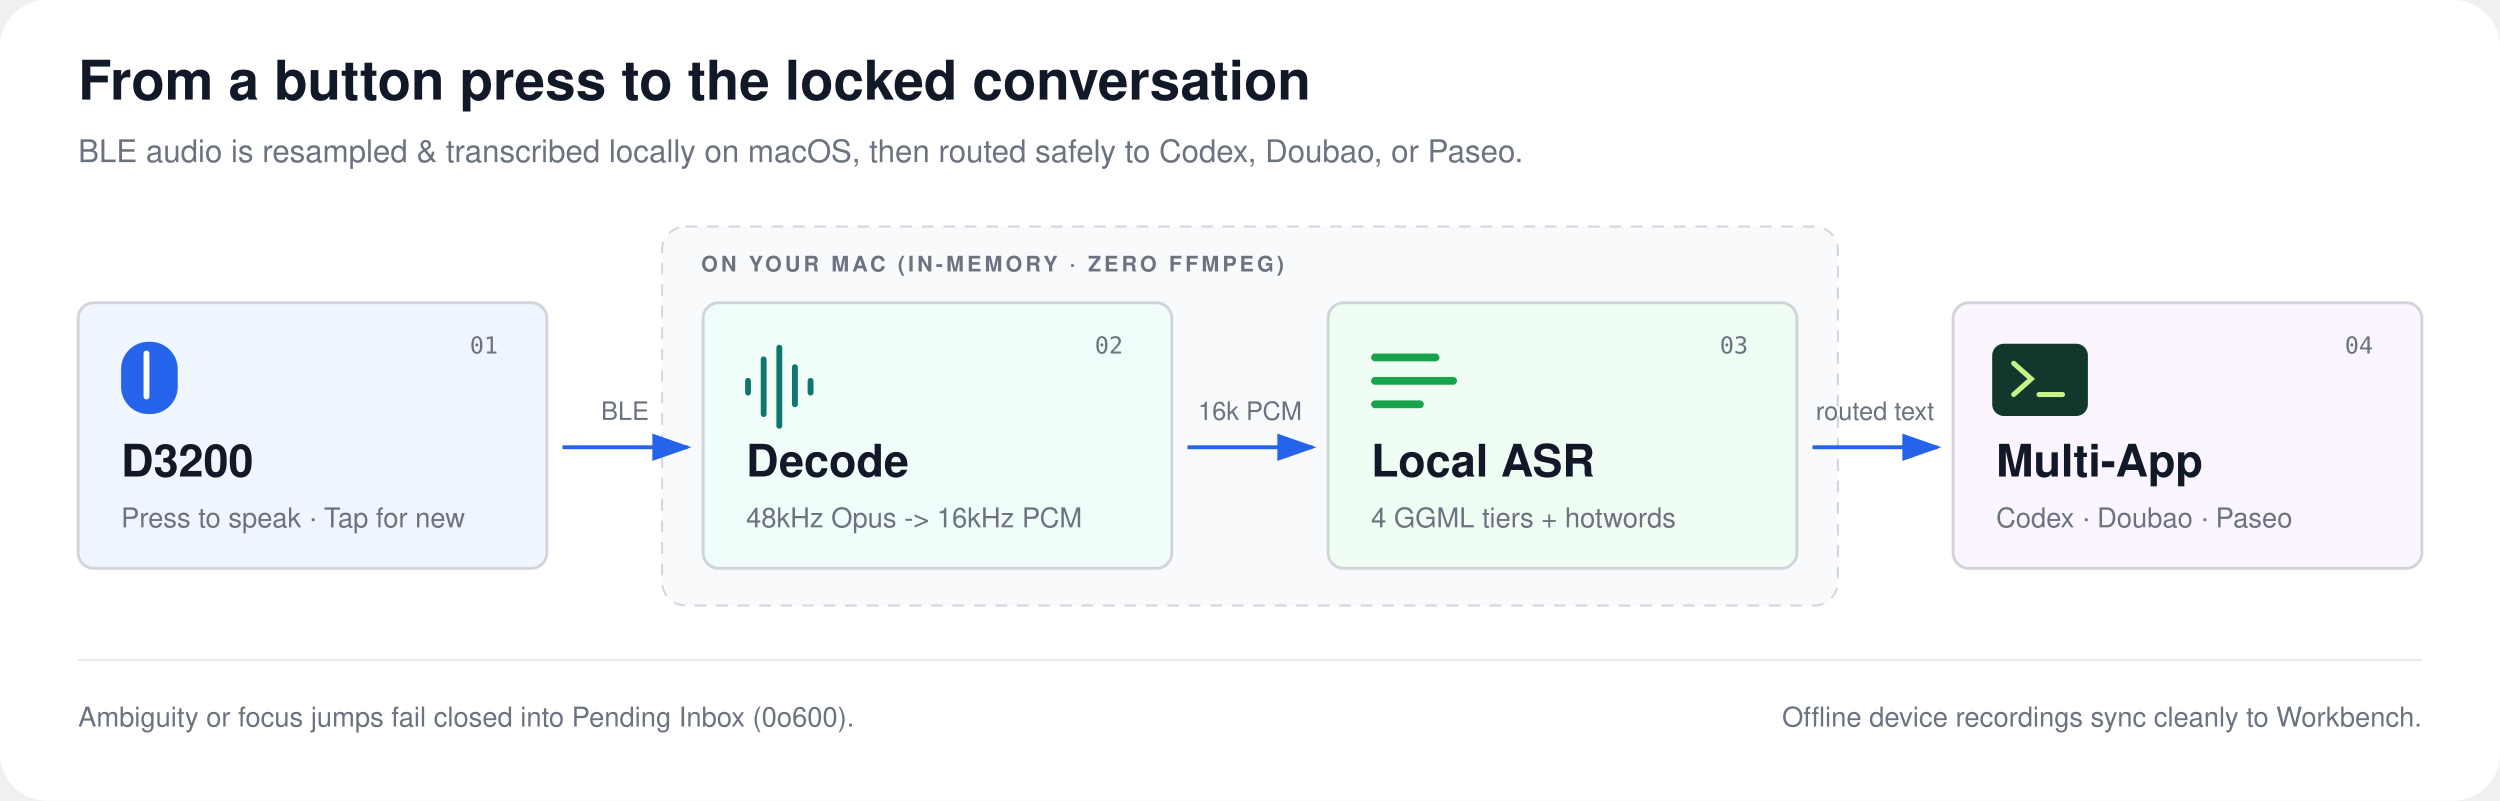
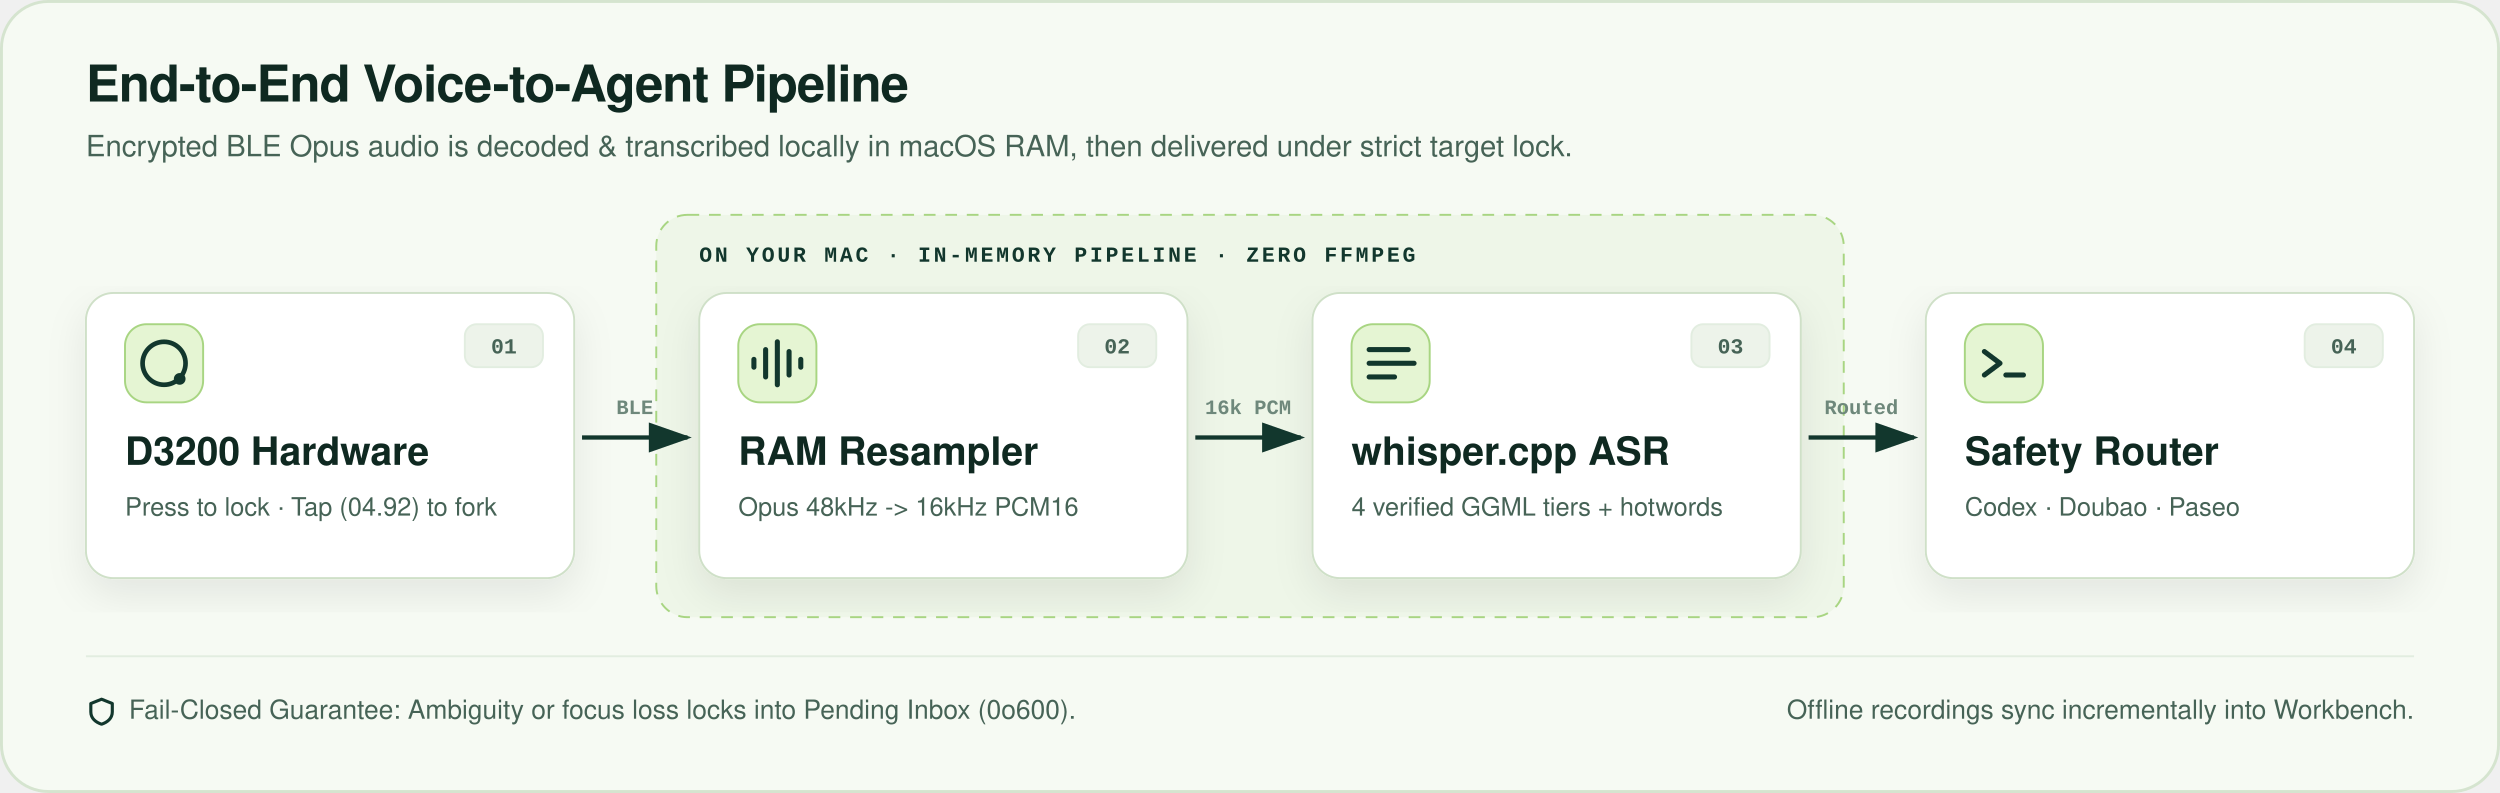
- <svg xmlns="http://www.w3.org/2000/svg" width="1280" height="410" viewBox="0 0 1280 410" role="img" aria-label="Implemented multi-app audio-to-message data flow">
-   <style>text{font-family:"Helvetica Neue",Helvetica,Arial,sans-serif} .mono{font-family:Menlo,Consolas,monospace}</style>
-   <rect width="1280" height="410" rx="24" fill="#FFFFFF" />
+ <svg xmlns="http://www.w3.org/2000/svg" width="1280" height="406" viewBox="0 0 1280 406" role="img" aria-label="BeanBridge end-to-end architecture pipeline">
+   <style>text{font-family:-apple-system,BlinkMacSystemFont,"SF Pro Display","Segoe UI","PingFang SC","Hiragino Sans GB","Microsoft YaHei",Helvetica,Arial,sans-serif} .mono{font-family:"SF Mono",Menlo,Monaco,Consolas,"Liberation Mono",monospace} </style>
+   <rect x="0.75" y="0.75" width="1278.5" height="404.5" rx="24" fill="#F6FAF3" stroke="#D5E4CF" stroke-width="1.5" />
  <defs>
-     <marker id="arrow" markerWidth="10" markerHeight="7" refX="9" refY="3.5" orient="auto">
-       <path d="M0 0L10 3.5L0 7Z" fill="#2563EB" />
+     <filter id="cardShadow" x="-8%" y="-8%" width="116%" height="120%">
+       <feDropShadow dx="0" dy="8" stdDeviation="10" flood-color="#04110D" flood-opacity="0.08" />
+     </filter>
+     <linearGradient id="beanGrad" x1="0" y1="0" x2="1" y2="1">
+       <stop offset="0%" stop-color="#285948" />
+       <stop offset="55%" stop-color="#14382D" />
+       <stop offset="100%" stop-color="#0A1F19" />
+     </linearGradient>
+     <linearGradient id="metalRim" x1="0" y1="0" x2="1" y2="1">
+       <stop offset="0%" stop-color="#D7E2DC" />
+       <stop offset="50%" stop-color="#7C9087" />
+       <stop offset="100%" stop-color="#C8D6CE" />
+     </linearGradient>
+   </defs>
+   <defs>
+     <marker id="arr-light" markerWidth="10" markerHeight="7" refX="9" refY="3.5" orient="auto">
+       <path d="M0 0L10 3.5L0 7Z" fill="#12372D" />
    </marker>
  </defs>
-   <text x="40" y="51" font-size="28" fill="#111827" font-weight="600" text-anchor="start">From a button press to the locked conversation</text>
-   <text x="40" y="83" font-size="16" fill="#6B7280" font-weight="400" text-anchor="start">BLE audio is resampled &amp; transcribed locally on macOS, then routed safely to Codex, Doubao, or Paseo.</text>
-   <rect x="339" y="116" width="602" height="194" rx="12" fill="#F8FAFC" stroke="#D1D5DB" stroke-dasharray="6 5" />
-   <text x="359" y="139" font-size="11" fill="#6B7280" font-weight="600" text-anchor="start" letter-spacing="1.6">ON YOUR MAC (IN-MEMORY · ZERO FFMPEG)</text>
-   <path d="M288 229L352 229" fill="none" stroke="#2563EB" stroke-width="2" marker-end="url(#arrow)" />
-   <text x="320.0" y="215" font-size="13" fill="#6B7280" font-weight="400" text-anchor="middle">BLE</text>
-   <path d="M608 229L672 229" fill="none" stroke="#2563EB" stroke-width="2" marker-end="url(#arrow)" />
-   <text x="640.0" y="215" font-size="13" fill="#6B7280" font-weight="400" text-anchor="middle">16k PCM</text>
-   <path d="M928 229L992 229" fill="none" stroke="#2563EB" stroke-width="2" marker-end="url(#arrow)" />
-   <text x="960.0" y="215" font-size="13" fill="#6B7280" font-weight="400" text-anchor="middle">routed text</text>
-   <rect x="40" y="155" width="240" height="136" rx="8" fill="#EFF6FF" stroke="#D1D5DB" stroke-width="1.5" />
-   <text x="255" y="181" font-size="12" fill="#6B7280" font-weight="500" text-anchor="end" class="mono">01</text>
-   <rect x="62" y="175" width="29" height="37" rx="14" fill="#2563EB" />
-   <path d="M75 181V203" stroke="white" stroke-width="3" stroke-linecap="round" />
-   <text x="62" y="244" font-size="23" fill="#111827" font-weight="600" text-anchor="start">D3200</text>
-   <text x="62" y="270" font-size="14" fill="#6B7280" font-weight="400" text-anchor="start">Press to speak · Tap for new</text>
-   <rect x="360" y="155" width="240" height="136" rx="8" fill="#F0FDFA" stroke="#D1D5DB" stroke-width="1.5" />
-   <text x="575" y="181" font-size="12" fill="#6B7280" font-weight="500" text-anchor="end" class="mono">02</text>
-   <path d="M383 195V201M391 184V212M399 178V218M407 188V207M415 195V201" stroke="#0F766E" stroke-width="3" stroke-linecap="round" />
-   <text x="382" y="244" font-size="23" fill="#111827" font-weight="600" text-anchor="start">Decode</text>
-   <text x="382" y="270" font-size="14" fill="#6B7280" font-weight="400" text-anchor="start">48kHz Opus -&gt; 16kHz PCM</text>
-   <rect x="680" y="155" width="240" height="136" rx="8" fill="#F0FDF4" stroke="#D1D5DB" stroke-width="1.5" />
-   <text x="895" y="181" font-size="12" fill="#6B7280" font-weight="500" text-anchor="end" class="mono">03</text>
-   <rect x="702" y="181" width="35" height="4" rx="2" fill="#16A34A" />
-   <rect x="702" y="193" width="44" height="4" rx="2" fill="#16A34A" />
-   <rect x="702" y="205" width="27" height="4" rx="2" fill="#16A34A" />
-   <text x="702" y="244" font-size="23" fill="#111827" font-weight="600" text-anchor="start">Local ASR</text>
-   <text x="702" y="270" font-size="14" fill="#6B7280" font-weight="400" text-anchor="start">4 GGML tiers + hotwords</text>
-   <rect x="1000" y="155" width="240" height="136" rx="8" fill="#FAF5FF" stroke="#D1D5DB" stroke-width="1.5" />
-   <text x="1215" y="181" font-size="12" fill="#6B7280" font-weight="500" text-anchor="end" class="mono">04</text>
-   <rect x="1020" y="176" width="49" height="37" rx="6" fill="#12372D" />
-   <path d="M1031 186L1040 194L1031 202M1044 202H1056" fill="none" stroke="#C6F38A" stroke-width="2.6" stroke-linecap="round" />
-   <text x="1022" y="244" font-size="23" fill="#111827" font-weight="600" text-anchor="start">Multi-App</text>
-   <text x="1022" y="270" font-size="14" fill="#6B7280" font-weight="400" text-anchor="start">Codex · Doubao · Paseo</text>
-   <line x1="40" y1="338" x2="1240" y2="338" stroke="#E5E7EB" />
-   <text x="40" y="372" font-size="14" fill="#6B7280" font-weight="400" text-anchor="start">Ambiguity or focus jumps fail closed into Pending Inbox (0o600).</text>
-   <text x="1240" y="372" font-size="14" fill="#6B7280" font-weight="400" text-anchor="end">Offline device recordings sync cleanly to Workbench.</text>
+   <text x="44" y="52" font-size="26" fill="#0F2921" font-weight="700" text-anchor="start" letter-spacing="-0.5">End-to-End Voice-to-Agent Pipeline</text>
+   <text x="44" y="80" font-size="15" fill="#466356" font-weight="400" text-anchor="start">Encrypted BLE Opus audio is decoded &amp; transcribed locally in macOS RAM, then delivered under strict target lock.</text>
+   <rect x="336" y="110" width="608" height="206" rx="16" fill="#EEF6E8" stroke="#A8D582" stroke-dasharray="6 5" />
+   <text x="358" y="134" font-size="11" fill="#12372D" font-weight="700" text-anchor="start" class="mono" letter-spacing="1.4">ON YOUR MAC  ·  IN-MEMORY PIPELINE  ·  ZERO FFMPEG</text>
+   <rect x="44" y="150" width="250" height="146" rx="14" fill="#FFFFFF" stroke="#CFE0C8" filter="url(#cardShadow)" />
+   <rect x="238" y="166" width="40" height="22" rx="6" fill="#EDF3EA" stroke="#E2EDE0" stroke-width="1" />
+   <text x="258.0" y="180.96" font-size="11" fill="#466356" font-weight="700" text-anchor="middle" class="mono">01</text>
+   <rect x="64" y="166" width="40" height="40" rx="11" fill="#E5F5D3" stroke="#A8D582" />
+   <circle cx="84" cy="186" r="11" fill="none" stroke="#12372D" stroke-width="2.4" />
+   <circle cx="92" cy="194" r="3" fill="#12372D" />
+   <text x="64" y="238" font-size="20" fill="#0F2921" font-weight="700" text-anchor="start">D3200 Hardware</text>
+   <text x="64" y="264" font-size="13" fill="#466356" font-weight="500" text-anchor="start">Press to lock · Tap (04.92) to fork</text>
+   <rect x="358" y="150" width="250" height="146" rx="14" fill="#FFFFFF" stroke="#CFE0C8" filter="url(#cardShadow)" />
+   <rect x="552" y="166" width="40" height="22" rx="6" fill="#EDF3EA" stroke="#E2EDE0" stroke-width="1" />
+   <text x="572.0" y="180.96" font-size="11" fill="#466356" font-weight="700" text-anchor="middle" class="mono">02</text>
+   <rect x="378" y="166" width="40" height="40" rx="11" fill="#E5F5D3" stroke="#A8D582" />
+   <path d="M386 188V184M392 193V179M398 197V175M404 192V180M410 188V184" stroke="#12372D" stroke-width="2.6" stroke-linecap="round" />
+   <text x="378" y="238" font-size="20" fill="#0F2921" font-weight="700" text-anchor="start">RAM Resampler</text>
+   <text x="378" y="264" font-size="13" fill="#466356" font-weight="500" text-anchor="start">Opus 48kHz -&gt; 16kHz PCM16</text>
+   <rect x="672" y="150" width="250" height="146" rx="14" fill="#FFFFFF" stroke="#CFE0C8" filter="url(#cardShadow)" />
+   <rect x="866" y="166" width="40" height="22" rx="6" fill="#EDF3EA" stroke="#E2EDE0" stroke-width="1" />
+   <text x="886.0" y="180.96" font-size="11" fill="#466356" font-weight="700" text-anchor="middle" class="mono">03</text>
+   <rect x="692" y="166" width="40" height="40" rx="11" fill="#E5F5D3" stroke="#A8D582" />
+   <path d="M701 179H721M701 186H724M701 193H714" stroke="#12372D" stroke-width="2.6" stroke-linecap="round" />
+   <text x="692" y="238" font-size="20" fill="#0F2921" font-weight="700" text-anchor="start">whisper.cpp ASR</text>
+   <text x="692" y="264" font-size="13" fill="#466356" font-weight="500" text-anchor="start">4 verified GGML tiers + hotwords</text>
+   <rect x="986" y="150" width="250" height="146" rx="14" fill="#FFFFFF" stroke="#CFE0C8" filter="url(#cardShadow)" />
+   <rect x="1180" y="166" width="40" height="22" rx="6" fill="#EDF3EA" stroke="#E2EDE0" stroke-width="1" />
+   <text x="1200.0" y="180.96" font-size="11" fill="#466356" font-weight="700" text-anchor="middle" class="mono">04</text>
+   <rect x="1006" y="166" width="40" height="40" rx="11" fill="#E5F5D3" stroke="#A8D582" />
+   <path d="M1016 180L1024 186L1016 192M1027 192H1036" fill="none" stroke="#12372D" stroke-width="2.6" stroke-linecap="round" stroke-linejoin="round" />
+   <text x="1006" y="238" font-size="20" fill="#0F2921" font-weight="700" text-anchor="start">Safety Router</text>
+   <text x="1006" y="264" font-size="13" fill="#466356" font-weight="500" text-anchor="start">Codex · Doubao · Paseo</text>
+   <path d="M298 224H352" fill="none" stroke="#12372D" stroke-width="2.2" marker-end="url(#arr-light)" />
+   <text x="325.0" y="212" font-size="10.5" fill="#6E887B" font-weight="700" text-anchor="middle" class="mono">BLE</text>
+   <path d="M612 224H666" fill="none" stroke="#12372D" stroke-width="2.2" marker-end="url(#arr-light)" />
+   <text x="639.0" y="212" font-size="10.5" fill="#6E887B" font-weight="700" text-anchor="middle" class="mono">16k PCM</text>
+   <path d="M926 224H980" fill="none" stroke="#12372D" stroke-width="2.2" marker-end="url(#arr-light)" />
+   <text x="953.0" y="212" font-size="10.5" fill="#6E887B" font-weight="700" text-anchor="middle" class="mono">Routed</text>
+   <line x1="44" y1="336" x2="1236" y2="336" stroke="#E2EDE0" />
+   <path d="M52 358L57.5 360.2V364.5C57.5 367.8 55 369.8 52 370.8C49 369.8 46.5 367.8 46.5 364.5V360.2Z" fill="none" stroke="#12372D" stroke-width="1.6" stroke-linejoin="round" />
+   <text x="66" y="368" font-size="13.5" fill="#466356" font-weight="500" text-anchor="start">Fail-Closed Guarantee: Ambiguity or focus loss locks into Pending Inbox (0o600).</text>
+   <text x="1236" y="368" font-size="13.5" fill="#466356" font-weight="500" text-anchor="end">Offline recordings sync incrementally into Workbench.</text>
</svg>
